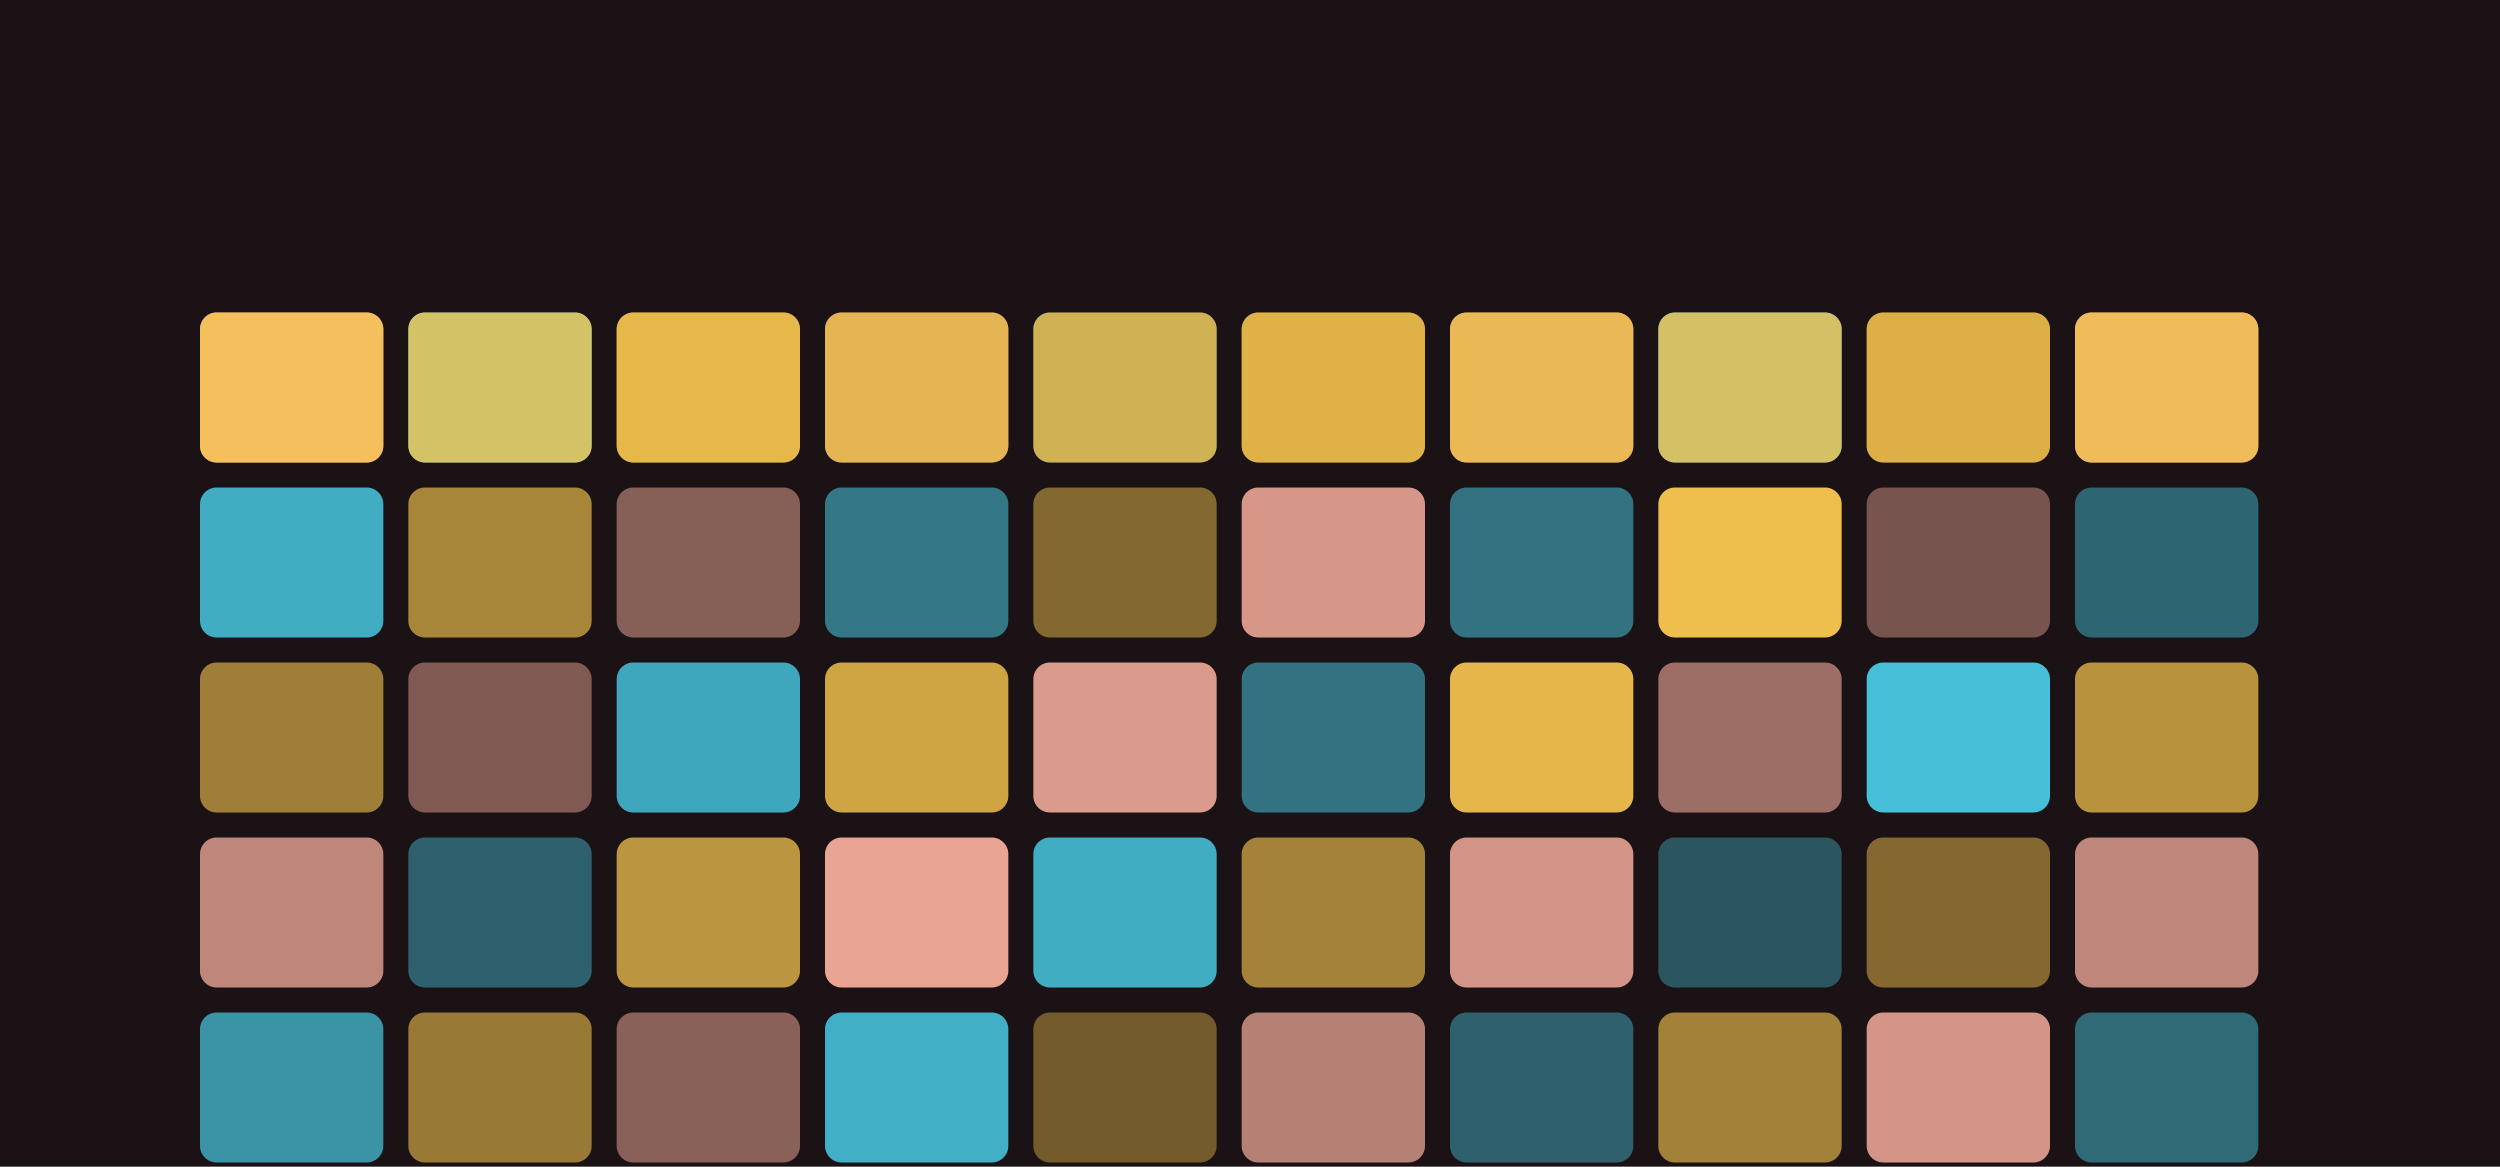
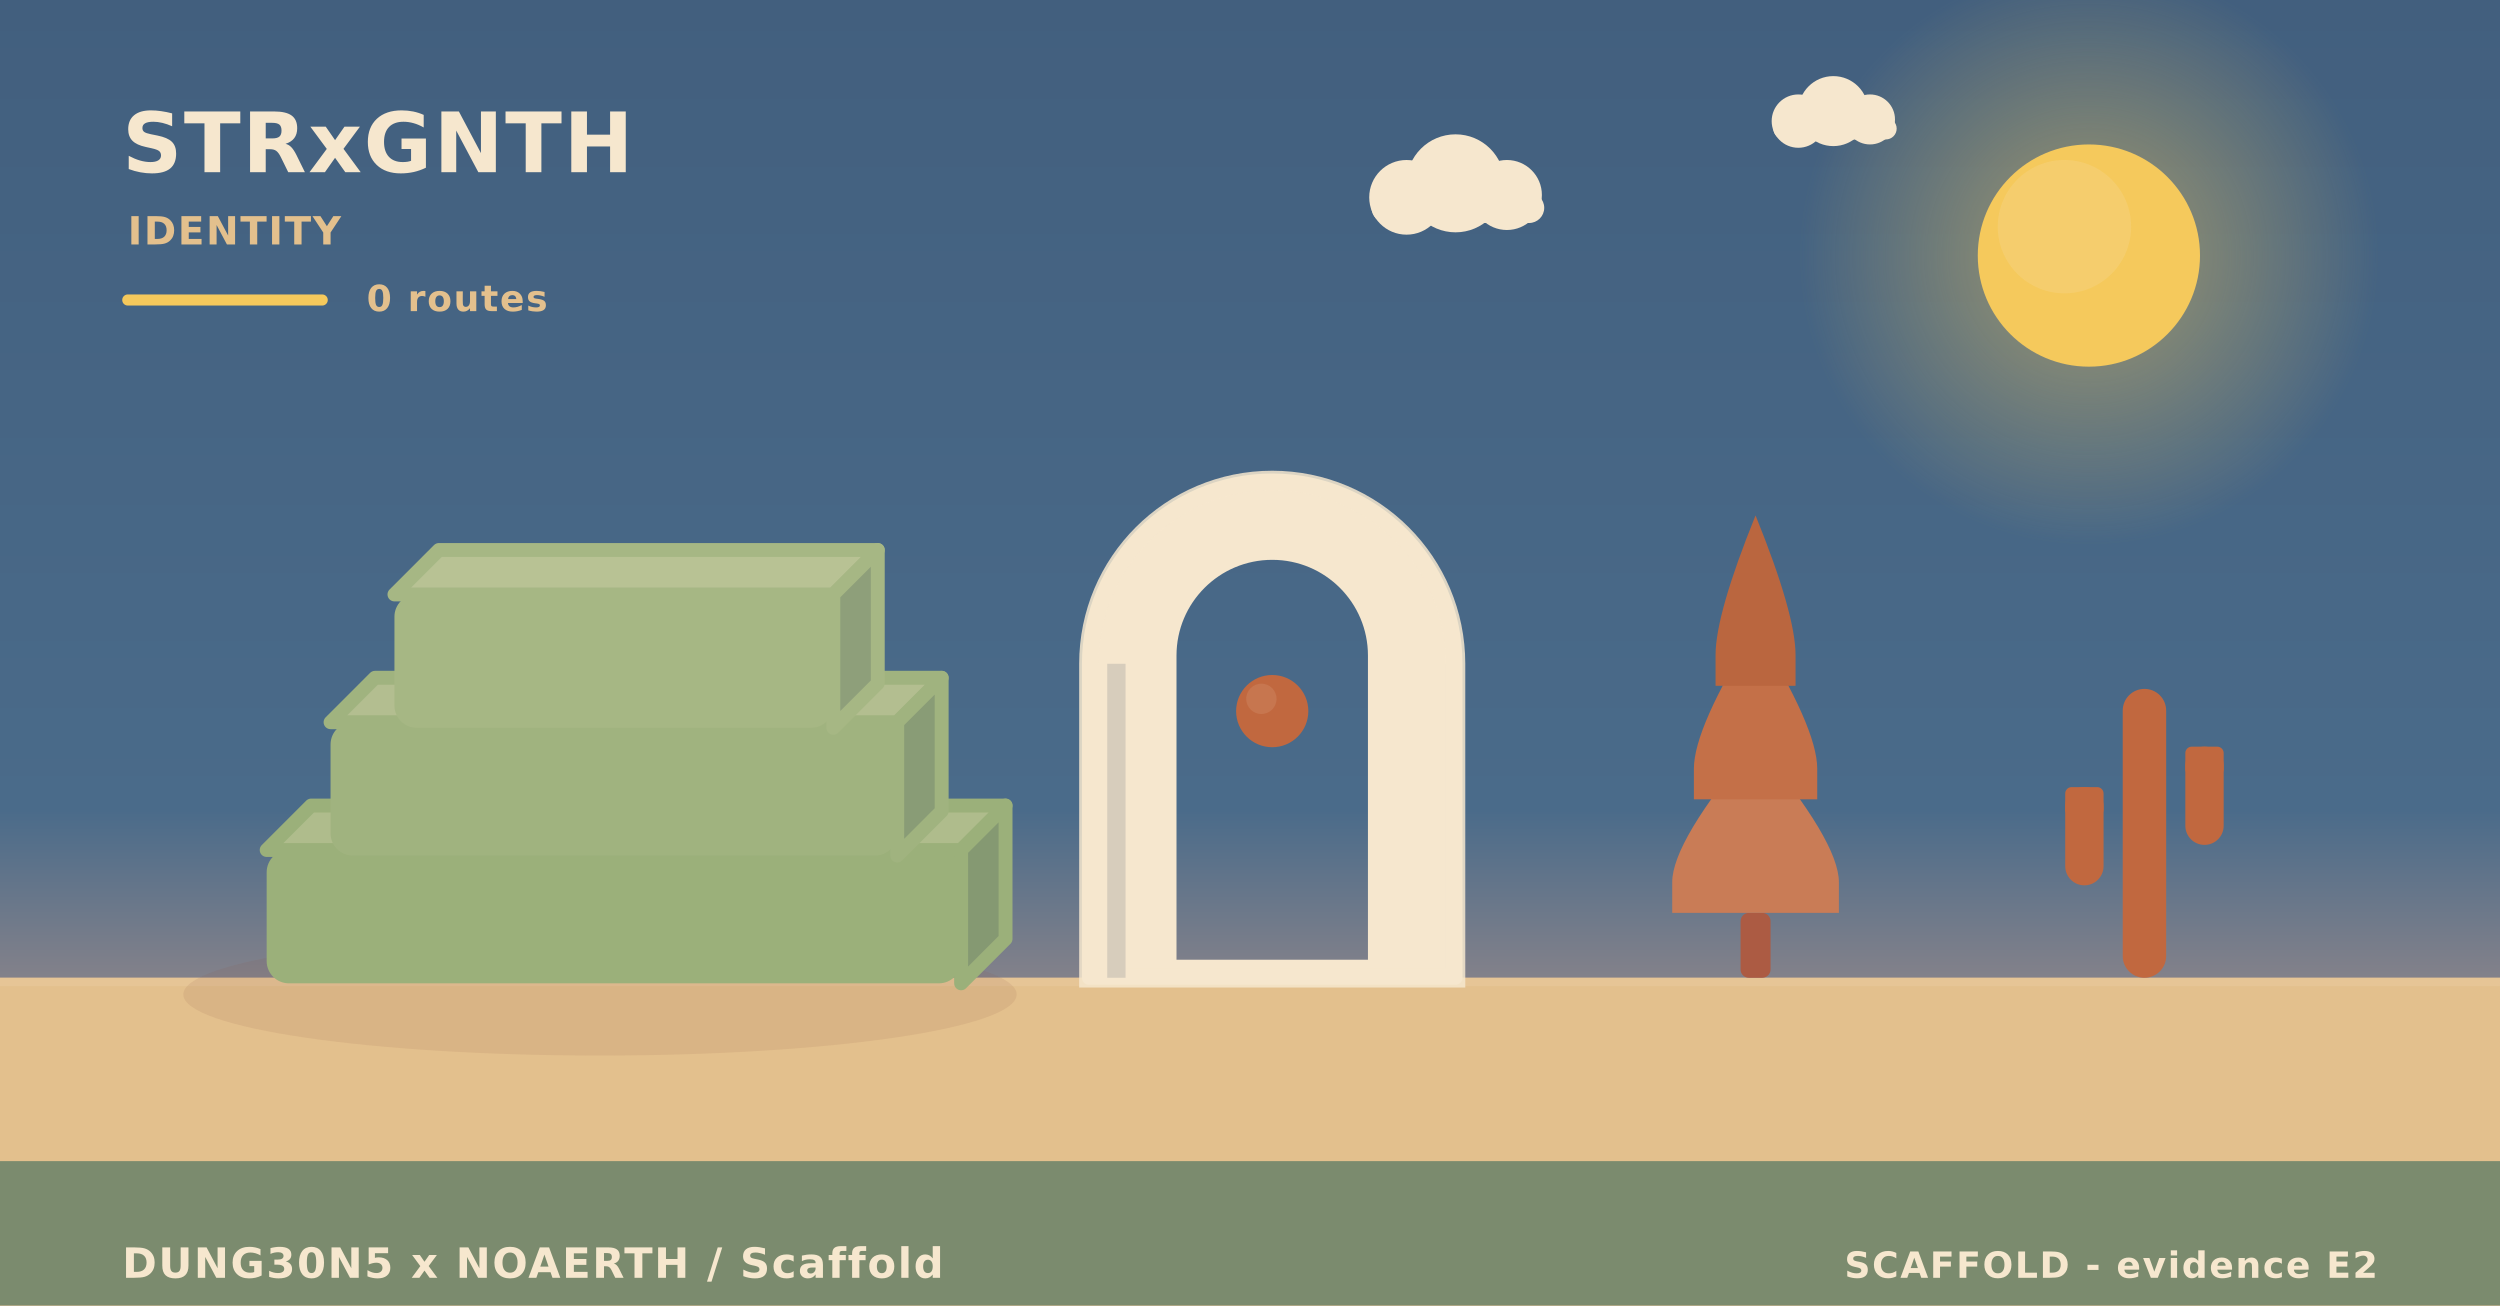
- <svg xmlns="http://www.w3.org/2000/svg" viewBox="0 0 1200 560" width="1200" height="560" role="img" aria-label="STRxGNTH hero">
-   <rect width="1200" height="560" fill="#1a1214" />
-   <defs>
-     <linearGradient id="gh" x1="0" y1="0" x2="1" y2="1">
-       <stop offset="0%" stop-color="#ffb4a2" />
-       <stop offset="100%" stop-color="#48cae4" />
-     </linearGradient>
-   </defs>
-   <rect x="96.00" y="150.00" width="88.00" height="72.00" rx="8.00" fill="#ffb4a2" opacity="0.88" />
-   <rect x="196.00" y="150.00" width="88.00" height="72.00" rx="8.00" fill="#48cae4" opacity="0.86" />
-   <rect x="296.00" y="150.00" width="88.00" height="72.00" rx="8.00" fill="#f9c74f" opacity="0.58" />
-   <rect x="396.00" y="150.00" width="88.00" height="72.00" rx="8.00" fill="#ffb4a2" opacity="0.55" />
-   <rect x="496.00" y="150.00" width="88.00" height="72.00" rx="8.00" fill="#48cae4" opacity="0.38" />
-   <rect x="596.00" y="150.00" width="88.00" height="72.00" rx="8.00" fill="#f9c74f" opacity="0.42" />
-   <rect x="696.00" y="150.00" width="88.00" height="72.00" rx="8.00" fill="#ffb4a2" opacity="0.65" />
-   <rect x="796.00" y="150.00" width="88.00" height="72.00" rx="8.00" fill="#48cae4" opacity="0.81" />
-   <rect x="896.00" y="150.00" width="88.00" height="72.00" rx="8.00" fill="#f9c74f" opacity="0.36" />
-   <rect x="996.00" y="150.00" width="88.00" height="72.00" rx="8.00" fill="#ffb4a2" opacity="0.77" />
-   <rect x="96.00" y="234.00" width="88.00" height="72.00" rx="8.00" fill="#48cae4" opacity="0.84" />
-   <rect x="196.00" y="234.00" width="88.00" height="72.00" rx="8.00" fill="#f9c74f" opacity="0.63" />
-   <rect x="296.00" y="234.00" width="88.00" height="72.00" rx="8.00" fill="#ffb4a2" opacity="0.47" />
-   <rect x="396.00" y="234.00" width="88.00" height="72.00" rx="8.00" fill="#48cae4" opacity="0.55" />
-   <rect x="496.00" y="234.00" width="88.00" height="72.00" rx="8.00" fill="#f9c74f" opacity="0.47" />
-   <rect x="596.00" y="234.00" width="88.00" height="72.00" rx="8.00" fill="#ffb4a2" opacity="0.82" />
-   <rect x="696.00" y="234.00" width="88.00" height="72.00" rx="8.00" fill="#48cae4" opacity="0.52" />
-   <rect x="796.00" y="234.00" width="88.00" height="72.00" rx="8.00" fill="#f9c74f" opacity="0.95" />
-   <rect x="896.00" y="234.00" width="88.00" height="72.00" rx="8.00" fill="#ffb4a2" opacity="0.41" />
-   <rect x="996.00" y="234.00" width="88.00" height="72.00" rx="8.00" fill="#48cae4" opacity="0.45" />
-   <rect x="96.00" y="318.00" width="88.00" height="72.00" rx="8.00" fill="#f9c74f" opacity="0.60" />
-   <rect x="196.00" y="318.00" width="88.00" height="72.00" rx="8.00" fill="#ffb4a2" opacity="0.44" />
-   <rect x="296.00" y="318.00" width="88.00" height="72.00" rx="8.00" fill="#48cae4" opacity="0.81" />
-   <rect x="396.00" y="318.00" width="88.00" height="72.00" rx="8.00" fill="#f9c74f" opacity="0.81" />
-   <rect x="496.00" y="318.00" width="88.00" height="72.00" rx="8.00" fill="#ffb4a2" opacity="0.84" />
-   <rect x="596.00" y="318.00" width="88.00" height="72.00" rx="8.00" fill="#48cae4" opacity="0.52" />
-   <rect x="696.00" y="318.00" width="88.00" height="72.00" rx="8.00" fill="#f9c74f" opacity="0.91" />
-   <rect x="796.00" y="318.00" width="88.00" height="72.00" rx="8.00" fill="#ffb4a2" opacity="0.57" />
-   <rect x="896.00" y="318.00" width="88.00" height="72.00" rx="8.00" fill="#48cae4" opacity="0.94" />
-   <rect x="996.00" y="318.00" width="88.00" height="72.00" rx="8.00" fill="#f9c74f" opacity="0.71" />
-   <rect x="96.00" y="402.00" width="88.00" height="72.00" rx="8.00" fill="#ffb4a2" opacity="0.72" />
-   <rect x="196.00" y="402.00" width="88.00" height="72.00" rx="8.00" fill="#48cae4" opacity="0.43" />
-   <rect x="296.00" y="402.00" width="88.00" height="72.00" rx="8.00" fill="#f9c74f" opacity="0.72" />
-   <rect x="396.00" y="402.00" width="88.00" height="72.00" rx="8.00" fill="#ffb4a2" opacity="0.90" />
-   <rect x="496.00" y="402.00" width="88.00" height="72.00" rx="8.00" fill="#48cae4" opacity="0.84" />
-   <rect x="596.00" y="402.00" width="88.00" height="72.00" rx="8.00" fill="#f9c74f" opacity="0.62" />
-   <rect x="696.00" y="402.00" width="88.00" height="72.00" rx="8.00" fill="#ffb4a2" opacity="0.80" />
-   <rect x="796.00" y="402.00" width="88.00" height="72.00" rx="8.00" fill="#48cae4" opacity="0.36" />
-   <rect x="896.00" y="402.00" width="88.00" height="72.00" rx="8.00" fill="#f9c74f" opacity="0.48" />
-   <rect x="996.00" y="402.00" width="88.00" height="72.00" rx="8.00" fill="#ffb4a2" opacity="0.72" />
-   <rect x="96.00" y="486.00" width="88.00" height="72.00" rx="8.00" fill="#48cae4" opacity="0.70" />
-   <rect x="196.00" y="486.00" width="88.00" height="72.00" rx="8.00" fill="#f9c74f" opacity="0.57" />
-   <rect x="296.00" y="486.00" width="88.00" height="72.00" rx="8.00" fill="#ffb4a2" opacity="0.49" />
-   <rect x="396.00" y="486.00" width="88.00" height="72.00" rx="8.00" fill="#48cae4" opacity="0.85" />
-   <rect x="496.00" y="486.00" width="88.00" height="72.00" rx="8.00" fill="#f9c74f" opacity="0.40" />
-   <rect x="596.00" y="486.00" width="88.00" height="72.00" rx="8.00" fill="#ffb4a2" opacity="0.68" />
-   <rect x="696.00" y="486.00" width="88.00" height="72.00" rx="8.00" fill="#48cae4" opacity="0.43" />
-   <rect x="796.00" y="486.00" width="88.00" height="72.00" rx="8.00" fill="#f9c74f" opacity="0.61" />
-   <rect x="896.00" y="486.00" width="88.00" height="72.00" rx="8.00" fill="#ffb4a2" opacity="0.81" />
-   <rect x="996.00" y="486.00" width="88.00" height="72.00" rx="8.00" fill="#48cae4" opacity="0.48" />
+ <svg xmlns="http://www.w3.org/2000/svg" width="900" height="470" viewBox="0 0 900 470" role="img" aria-label="STRxGNTH - identity">
+   <linearGradient id="skyh" x1="0" y1="0" x2="0" y2="1">
+     <stop offset="0" stop-color="#425f7e" />
+     <stop offset="0.62" stop-color="#4a6b8a" />
+     <stop offset="1" stop-color="#f3ad8a" />
+   </linearGradient>
+   <rect width="900" height="470" fill="url(#skyh)" />
+   <radialGradient id="sunh">
+     <stop offset="0.35" stop-color="#f5c95c" stop-opacity="0.34" />
+     <stop offset="1" stop-color="#f5c95c" stop-opacity="0" />
+   </radialGradient>
+   <circle cx="752" cy="92" r="104" fill="url(#sunh)" />
+   <circle cx="752" cy="92" r="40" fill="#f5c95c" />
+   <circle cx="743.2" cy="81.6" r="24" fill="#f5d27e" opacity="0.5" />
  <g>
-     <rect x="96.00" y="150.00" width="88.00" height="72.00" rx="8.00" fill="#f9c74f" opacity="0.80" />
-     <animate attributeName="opacity" values="0.25;1.0;0.25" dur="10.133s" begin="2.68s" repeatCount="indefinite" />
+     <circle cx="524" cy="66" r="17.64" fill="#f6e7ce" />
+     <circle cx="506.36" cy="71.04" r="13.44" fill="#f6e7ce" />
+     <circle cx="542.48" cy="70.2" r="12.6" fill="#f6e7ce" />
+     <rect x="493.76" y="69.36" width="62.16" height="10.92" rx="5.46" fill="#f6e7ce" />
+     <animateTransform attributeName="transform" type="translate" values="0 0;24 0;0 0" dur="36s" begin="0s" repeatCount="indefinite" />
  </g>
  <g>
-     <rect x="196.00" y="150.00" width="88.00" height="72.00" rx="8.00" fill="#f9c74f" opacity="0.80" />
-     <animate attributeName="opacity" values="0.25;1.0;0.25" dur="10.133s" begin="3.0s" repeatCount="indefinite" />
+     <circle cx="660" cy="40" r="12.6" fill="#f6e7ce" />
+     <circle cx="647.4" cy="43.6" r="9.6" fill="#f6e7ce" />
+     <circle cx="673.2" cy="43" r="9" fill="#f6e7ce" />
+     <rect x="638.4" y="42.4" width="44.4" height="7.8" rx="3.9" fill="#f6e7ce" />
+     <animateTransform attributeName="transform" type="translate" values="0 0;-18 0;0 0" dur="46s" begin="3s" repeatCount="indefinite" />
+   </g>
+   <rect x="0" y="352" width="900" height="118" fill="#e3c08d" />
+   <rect x="0" y="352" width="900" height="3" fill="#e6c596" />
+   <text x="44" y="62" font-family="Verdana,DejaVu Sans,sans-serif" font-size="30" font-weight="700" letter-spacing="0.6" fill="#f6e7ce" text-anchor="start">STRxGNTH</text>
+   <text x="46" y="88" font-family="Verdana,DejaVu Sans,sans-serif" font-size="14" font-weight="700" letter-spacing="0.6" fill="#e3c08d" text-anchor="start">IDENTITY</text>
+   <rect x="44" y="106" width="74" height="4" rx="2" fill="#f5c95c" />
+   <text x="132" y="112" font-family="Verdana,DejaVu Sans,sans-serif" font-size="13" font-weight="700" letter-spacing="0.6" fill="#e3c08d" text-anchor="start">0 routes</text>
+   <ellipse cx="216" cy="358" rx="150" ry="22" fill="rgba(138,90,68,0.11)" />
+   <g>
+     <path d="M96,306 L346,306 L362,290 L112,290 Z" fill="#afbc8c" stroke="#9bb07a" stroke-width="5" stroke-linejoin="round" />
+     <path d="M346,306 L362,290 L362,338 L346,354 Z" fill="#859972" stroke="#9bb07a" stroke-width="5" stroke-linejoin="round" />
+     <rect x="96" y="306" width="250" height="48" rx="8" fill="#9bb07a" />
+     <animateTransform attributeName="transform" type="translate" values="0 10;0 0" dur="0.9s" begin="0s" fill="freeze" />
  </g>
  <g>
-     <rect x="296.00" y="150.00" width="88.00" height="72.00" rx="8.00" fill="#f9c74f" opacity="0.80" />
-     <animate attributeName="opacity" values="0.25;1.0;0.25" dur="10.133s" begin="3.32s" repeatCount="indefinite" />
+     <path d="M119,260 L323,260 L339,244 L135,244 Z" fill="#b3be90" stroke="#a0b37f" stroke-width="5" stroke-linejoin="round" />
+     <path d="M323,260 L339,244 L339,292 L323,308 Z" fill="#899c76" stroke="#a0b37f" stroke-width="5" stroke-linejoin="round" />
+     <rect x="119" y="260" width="204" height="48" rx="8" fill="#a0b37f" />
+     <animateTransform attributeName="transform" type="translate" values="0 10;0 0" dur="0.9s" begin="0.28s" fill="freeze" />
  </g>
  <g>
-     <rect x="396.00" y="150.00" width="88.00" height="72.00" rx="8.00" fill="#f9c74f" opacity="0.80" />
-     <animate attributeName="opacity" values="0.25;1.0;0.25" dur="10.133s" begin="3.64s" repeatCount="indefinite" />
+     <path d="M142,214 L300,214 L316,198 L158,198 Z" fill="#b8c294" stroke="#a6b784" stroke-width="5" stroke-linejoin="round" />
+     <path d="M300,214 L316,198 L316,246 L300,262 Z" fill="#8e9f7a" stroke="#a6b784" stroke-width="5" stroke-linejoin="round" />
+     <rect x="142" y="214" width="158" height="48" rx="8" fill="#a6b784" />
+     <animateTransform attributeName="transform" type="translate" values="0 10;0 0" dur="0.9s" begin="0.56s" fill="freeze" />
  </g>
+   <path d="M392,352 L392,238.96 A66,66 0 0 1 524,238.96 L524,352 Z M421.04,348 L421.04,236 A36.96,36.96 0 0 1 494.96,236 L494.96,348 Z" fill="#f6e7ce" fill-rule="evenodd" stroke="#f6e7ce" stroke-width="5" stroke-linejoin="round" />
+   <path d="M392,352 L392,238.96 A66,66 0 0 1 524,238.96 L524,352 Z" fill="none" stroke="#f6e7ce" stroke-width="7" stroke-linecap="round" opacity="0.85" />
+   <rect x="398.6" y="238.96" width="6.6" height="113.04" fill="#d7cdbc" />
  <g>
-     <rect x="496.00" y="150.00" width="88.00" height="72.00" rx="8.00" fill="#f9c74f" opacity="0.80" />
-     <animate attributeName="opacity" values="0.25;1.0;0.25" dur="10.133s" begin="3.96s" repeatCount="indefinite" />
+     <circle cx="458" cy="256" r="13" fill="#c1683f" />
+     <circle cx="454.1" cy="251.58" r="5.46" fill="#cc815c" opacity="0.55" />
+     <animate attributeName="opacity" values="0.78;1;0.78" dur="5.2s" begin="0s" repeatCount="indefinite" />
  </g>
-   <g>
-     <rect x="596.00" y="150.00" width="88.00" height="72.00" rx="8.00" fill="#f9c74f" opacity="0.80" />
-     <animate attributeName="opacity" values="0.25;1.0;0.25" dur="10.133s" begin="4.28s" repeatCount="indefinite" />
-   </g>
-   <g>
-     <rect x="696.00" y="150.00" width="88.00" height="72.00" rx="8.00" fill="#f9c74f" opacity="0.80" />
-     <animate attributeName="opacity" values="0.25;1.0;0.25" dur="10.133s" begin="4.6s" repeatCount="indefinite" />
-   </g>
-   <g>
-     <rect x="796.00" y="150.00" width="88.00" height="72.00" rx="8.00" fill="#f9c74f" opacity="0.80" />
-     <animate attributeName="opacity" values="0.25;1.0;0.25" dur="10.133s" begin="4.92s" repeatCount="indefinite" />
-   </g>
-   <g>
-     <rect x="896.00" y="150.00" width="88.00" height="72.00" rx="8.00" fill="#f9c74f" opacity="0.80" />
-     <animate attributeName="opacity" values="0.25;1.0;0.25" dur="10.133s" begin="5.24s" repeatCount="indefinite" />
-   </g>
-   <g>
-     <rect x="996.00" y="150.00" width="88.00" height="72.00" rx="8.00" fill="#f9c74f" opacity="0.80" />
-     <animate attributeName="opacity" values="0.25;1.0;0.25" dur="10.133s" begin="5.56s" repeatCount="indefinite" />
-   </g>
+   <rect x="626.6" y="328.64" width="10.8" height="23.36" rx="3" fill="#ac5b43" />
+   <path d="M632,267.32 Q602,302.89 602,317.6 Q602,328.64 602,328.64 L662,328.64 Q662,328.64 662,317.6 Q662,302.89 632,267.32 Z" fill="#c97c56" />
+   <path d="M632,226.44 Q609.8,262.01 609.8,276.72 Q609.8,287.76 609.8,287.76 L654.2,287.76 Q654.2,287.76 654.2,276.72 Q654.2,262.01 632,226.44 Z" fill="#c47048" />
+   <path d="M632,185.56 Q617.6,221.13 617.6,235.84 Q617.6,246.88 617.6,246.88 L646.4,246.88 Q646.4,246.88 646.4,235.84 Q646.4,221.13 632,185.56 Z" fill="#ba663f" />
+   <rect x="764.18" y="248" width="15.64" height="104" rx="7.82" fill="#c1683f" />
+   <rect x="743.48" y="283.36" width="13.8" height="35.36" rx="6.9" fill="#c1683f" />
+   <rect x="743.48" y="283.36" width="13.8" height="10.4" rx="2.3" fill="#c1683f" />
+   <rect x="786.72" y="268.8" width="13.8" height="35.36" rx="6.9" fill="#c1683f" />
+   <rect x="786.72" y="268.8" width="13.8" height="10.4" rx="2.3" fill="#c1683f" />
+   <rect x="0" y="418" width="900" height="52" rx="0" fill="#75886c" opacity="0.94" />
+   <text x="44" y="460" font-family="Verdana,DejaVu Sans,sans-serif" font-size="15" font-weight="700" letter-spacing="0.6" fill="#f6e7ce" text-anchor="start">DUNG30N5 x NOAERTH  /  Scaffold</text>
+   <text x="856" y="460" font-family="Verdana,DejaVu Sans,sans-serif" font-size="13" font-weight="700" letter-spacing="0.6" fill="#f6e7ce" text-anchor="end">SCAFFOLD  -  evidence E2</text>
</svg>
